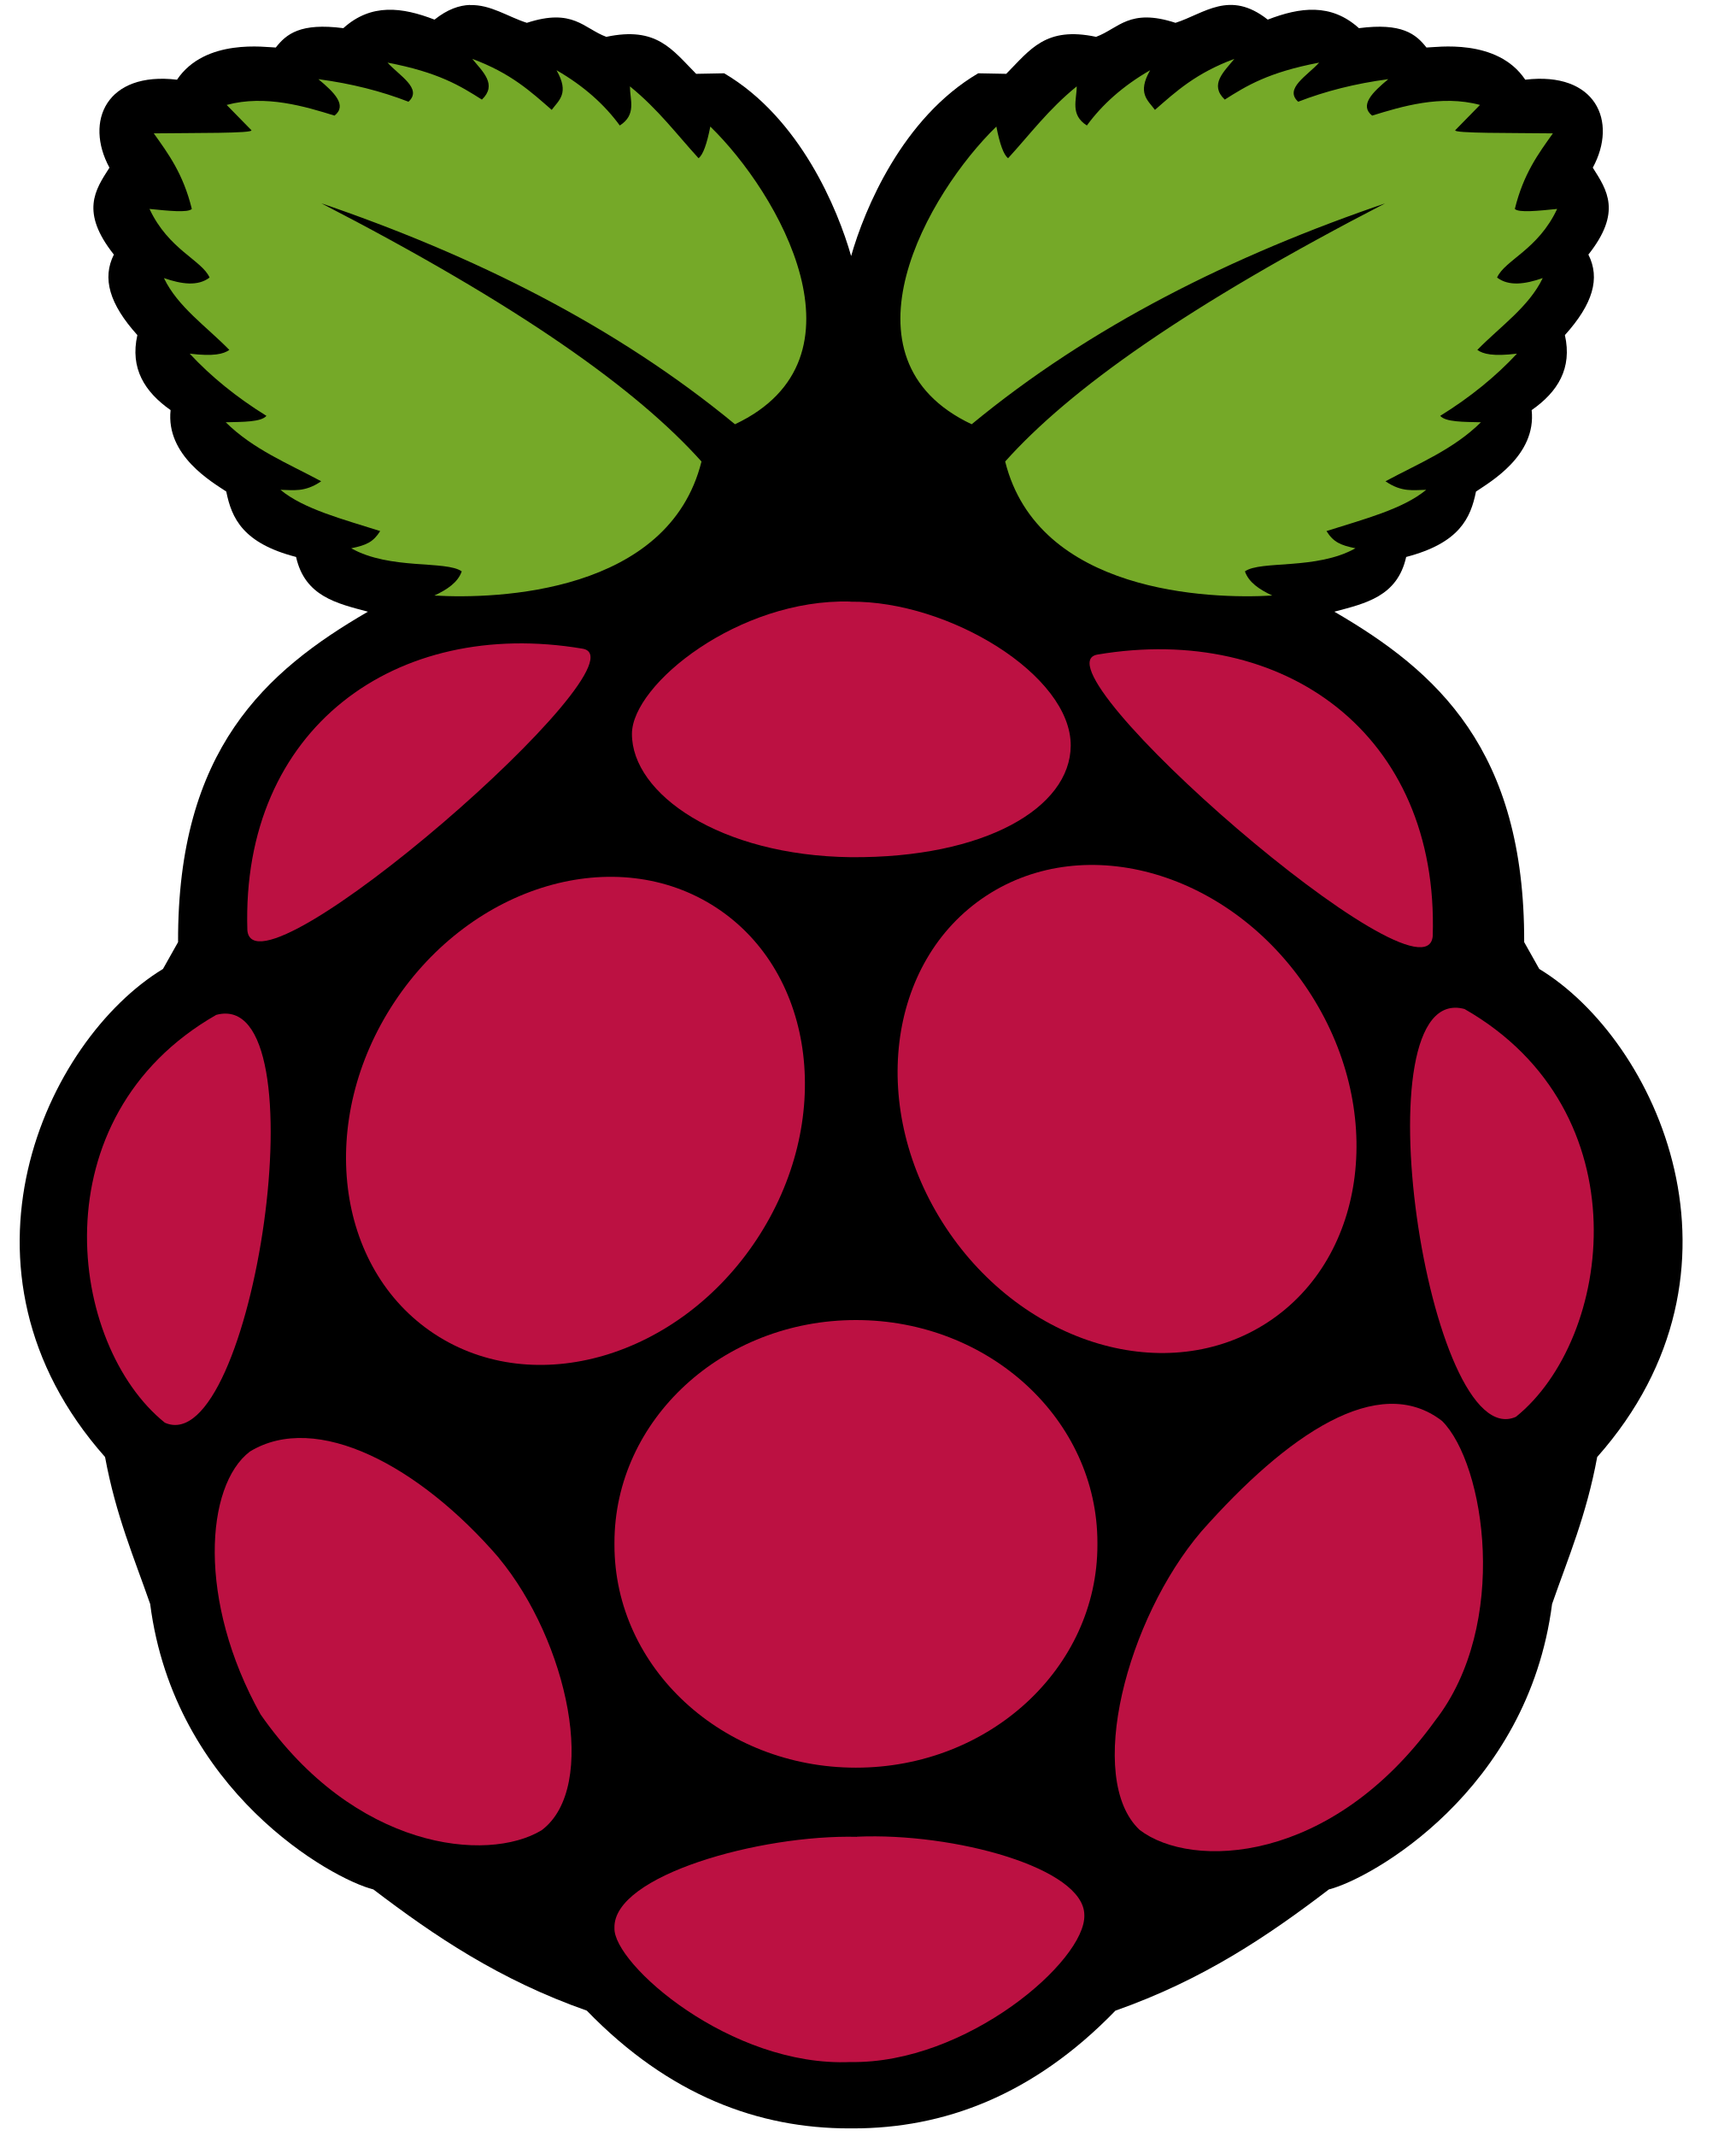
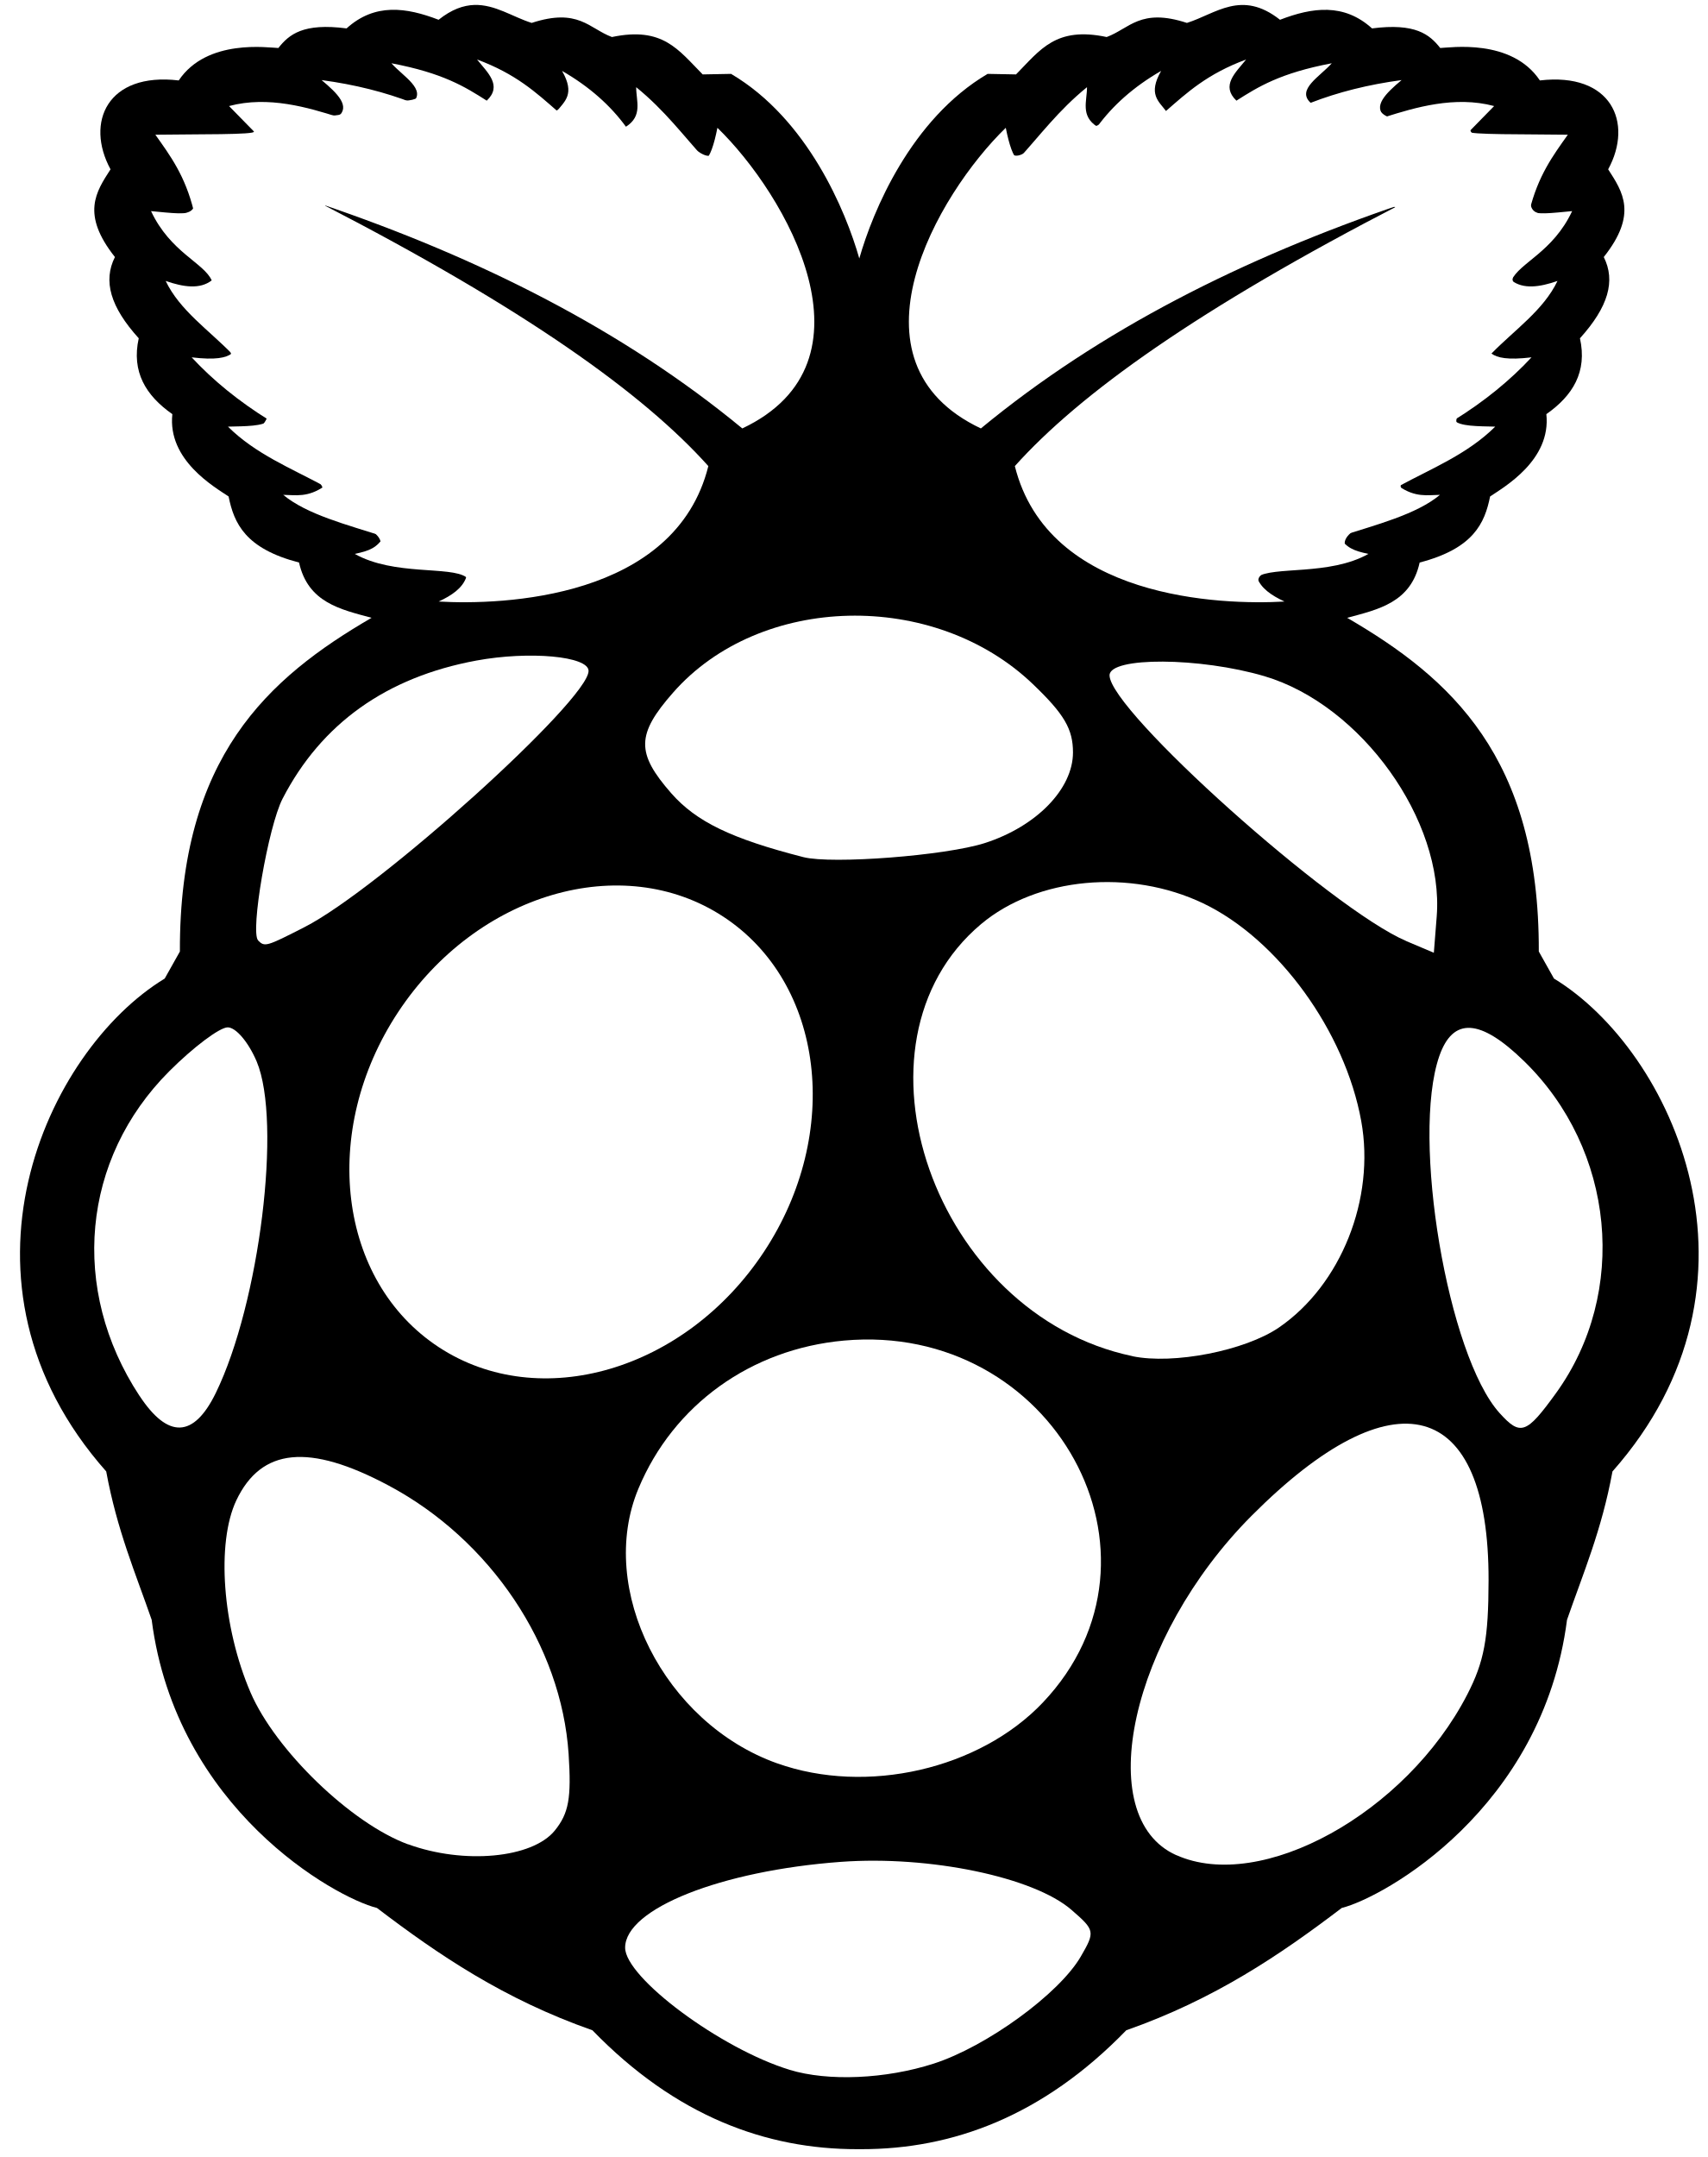
- <svg xmlns="http://www.w3.org/2000/svg" version="1.1" width="13" height="16" viewBox="0 0 13 16">
-   <path fill="rgb(0, 0, 0)" d="M3.52 0.037c-0.080 0.003-0.167 0.032-0.265 0.11-0.241-0.093-0.474-0.125-0.683 0.064-0.322-0.042-0.427 0.044-0.506 0.145-0.071-0.001-0.529-0.073-0.74 0.241-0.528-0.063-0.695 0.311-0.506 0.659-0.108 0.167-0.22 0.332 0.033 0.651-0.089 0.177-0.034 0.37 0.176 0.603-0.056 0.249 0.054 0.425 0.249 0.562-0.037 0.341 0.313 0.54 0.417 0.61 0.040 0.199 0.124 0.387 0.523 0.49 0.066 0.296 0.306 0.348 0.538 0.41-0.768 0.446-1.427 1.034-1.422 2.475l-0.113 0.201c-0.881 0.536-1.673 2.257-0.434 3.656 0.081 0.438 0.217 0.753 0.338 1.101 0.181 1.403 1.36 2.060 1.672 2.138 0.456 0.347 0.942 0.677 1.599 0.908 0.619 0.639 1.291 0.882 1.965 0.882 0.010 0 0.020 0 0.030 0 0.675 0 1.346-0.243 1.965-0.882 0.657-0.231 1.143-0.56 1.599-0.908 0.311-0.078 1.491-0.735 1.672-2.138 0.121-0.348 0.257-0.663 0.338-1.101 1.239-1.399 0.447-3.121-0.434-3.656l-0.113-0.201c0.004-1.441-0.654-2.029-1.422-2.475 0.232-0.062 0.472-0.113 0.538-0.41 0.399-0.104 0.483-0.291 0.523-0.49 0.104-0.071 0.454-0.269 0.417-0.61 0.196-0.137 0.305-0.313 0.249-0.562 0.21-0.233 0.266-0.425 0.176-0.603 0.252-0.318 0.14-0.483 0.033-0.651 0.189-0.348 0.022-0.722-0.506-0.659-0.21-0.314-0.669-0.242-0.74-0.241-0.079-0.101-0.184-0.187-0.506-0.145-0.209-0.189-0.442-0.157-0.683-0.064-0.286-0.226-0.475-0.045-0.691 0.024-0.346-0.113-0.425 0.042-0.595 0.105-0.377-0.080-0.492 0.094-0.673 0.277l-0.21-0.004c-0.569 0.335-0.852 1.018-0.952 1.369-0.1-0.351-0.382-1.034-0.951-1.369l-0.21 0.004c-0.181-0.183-0.296-0.357-0.673-0.277-0.17-0.063-0.249-0.218-0.595-0.105-0.142-0.045-0.272-0.138-0.426-0.133z" />
-   <path fill="rgb(117, 169, 40)" d="M2.386 1.512c1.51 0.778 2.388 1.408 2.869 1.945-0.246 0.987-1.531 1.032-2.001 1.004 0.096-0.045 0.176-0.098 0.205-0.181-0.118-0.084-0.536-0.009-0.828-0.173 0.112-0.023 0.165-0.046 0.217-0.129-0.276-0.088-0.573-0.164-0.747-0.309 0.094 0.001 0.182 0.021 0.305-0.064-0.247-0.133-0.51-0.239-0.715-0.442 0.128-0.003 0.265-0.001 0.305-0.048-0.226-0.14-0.417-0.296-0.575-0.466 0.179 0.022 0.254 0.003 0.297-0.028-0.171-0.175-0.387-0.323-0.49-0.538 0.133 0.046 0.254 0.063 0.342-0.004-0.058-0.131-0.307-0.208-0.45-0.514 0.14 0.014 0.288 0.030 0.317 0-0.065-0.264-0.176-0.413-0.285-0.566 0.299-0.004 0.752 0.001 0.731-0.024l-0.185-0.189c0.292-0.079 0.591 0.013 0.808 0.080 0.097-0.077-0.002-0.174-0.121-0.273 0.248 0.033 0.472 0.090 0.675 0.169 0.108-0.098-0.070-0.196-0.157-0.293 0.383 0.073 0.546 0.175 0.707 0.277 0.117-0.112 0.007-0.208-0.072-0.305 0.289 0.107 0.438 0.245 0.595 0.382 0.053-0.072 0.135-0.124 0.036-0.297 0.205 0.118 0.36 0.258 0.474 0.414 0.127-0.081 0.076-0.191 0.076-0.293 0.213 0.173 0.349 0.358 0.514 0.538 0.033-0.024 0.063-0.107 0.088-0.237 0.509 0.494 1.228 1.737 0.185 2.23-0.888-0.732-1.948-1.264-3.122-1.663z" />
-   <path fill="rgb(117, 169, 40)" d="M10.398 1.512c-1.51 0.779-2.388 1.408-2.868 1.945 0.246 0.987 1.531 1.032 2.001 1.004-0.096-0.045-0.176-0.098-0.205-0.181 0.118-0.084 0.536-0.009 0.828-0.173-0.112-0.023-0.165-0.046-0.217-0.129 0.276-0.088 0.573-0.164 0.747-0.309-0.094 0.001-0.182 0.021-0.305-0.064 0.247-0.133 0.51-0.239 0.715-0.442-0.128-0.003-0.265-0.001-0.305-0.048 0.226-0.14 0.417-0.296 0.575-0.466-0.179 0.022-0.254 0.003-0.297-0.028 0.171-0.175 0.387-0.323 0.49-0.538-0.133 0.046-0.254 0.063-0.342-0.004 0.058-0.131 0.307-0.208 0.45-0.514-0.14 0.014-0.288 0.030-0.317 0 0.065-0.264 0.176-0.413 0.285-0.566-0.299-0.004-0.752 0.001-0.731-0.024l0.185-0.189c-0.292-0.079-0.591 0.013-0.808 0.080-0.097-0.077 0.002-0.174 0.121-0.273-0.248 0.033-0.472 0.090-0.675 0.169-0.108-0.098 0.070-0.196 0.157-0.293-0.383 0.073-0.546 0.175-0.707 0.277-0.117-0.112-0.007-0.208 0.072-0.305-0.289 0.107-0.438 0.245-0.595 0.382-0.053-0.072-0.135-0.124-0.036-0.297-0.205 0.118-0.36 0.258-0.474 0.414-0.127-0.081-0.076-0.191-0.076-0.293-0.213 0.173-0.349 0.358-0.514 0.538-0.033-0.024-0.063-0.107-0.088-0.237-0.509 0.494-1.228 1.737-0.185 2.23 0.887-0.732 1.947-1.264 3.122-1.663z" />
-   <path fill="rgb(188, 17, 66)" d="M8.221 11.564c0 0.003 0 0.006 0 0.009 0 0.921-0.81 1.668-1.809 1.668s-1.809-0.747-1.809-1.668c0-0.003 0-0.006 0-0.009s-0-0.005-0-0.008c0-0.921 0.81-1.668 1.809-1.668s1.809 0.747 1.809 1.668c0 0.003-0 0.006-0 0.009z" />
-   <path fill="rgb(188, 17, 66)" d="M5.366 6.799c0.749 0.491 0.885 1.604 0.302 2.486s-1.663 1.199-2.412 0.708c-0.749-0.491-0.885-1.604-0.302-2.486s1.663-1.199 2.412-0.708z" />
-   <path fill="rgb(188, 17, 66)" d="M7.388 6.71c-0.749 0.491-0.885 1.604-0.302 2.486s1.663 1.199 2.412 0.708c0.749-0.491 0.885-1.604 0.302-2.486s-1.663-1.199-2.412-0.708z" />
-   <path fill="rgb(188, 17, 66)" d="M1.62 7.602c0.809-0.217 0.273 3.347-0.385 3.055-0.724-0.582-0.957-2.288 0.385-3.055z" />
-   <path fill="rgb(188, 17, 66)" d="M10.971 7.558c-0.809-0.217-0.273 3.348 0.385 3.055 0.724-0.583 0.957-2.288-0.385-3.055z" />
-   <path fill="rgb(188, 17, 66)" d="M8.222 4.903c1.396-0.236 2.558 0.594 2.511 2.108-0.046 0.58-3.026-2.022-2.511-2.108z" />
-   <path fill="rgb(188, 17, 66)" d="M4.364 4.859c-1.396-0.236-2.558 0.594-2.511 2.108 0.046 0.58 3.026-2.022 2.511-2.108z" />
-   <path fill="rgb(188, 17, 66)" d="M6.369 4.506c-0.833-0.022-1.633 0.619-1.635 0.99-0.002 0.451 0.659 0.913 1.641 0.925 1.003 0.007 1.643-0.37 1.646-0.835 0.004-0.528-0.912-1.087-1.651-1.079z" />
-   <path fill="rgb(188, 17, 66)" d="M6.42 13.758c0.727-0.032 1.702 0.234 1.703 0.587 0.012 0.342-0.884 1.116-1.752 1.101-0.898 0.039-1.779-0.736-1.768-1.004-0.013-0.394 1.094-0.701 1.816-0.683z" />
-   <path fill="rgb(188, 17, 66)" d="M3.736 11.669c0.517 0.623 0.753 1.718 0.321 2.041-0.408 0.246-1.4 0.145-2.105-0.868-0.475-0.85-0.414-1.715-0.080-1.969 0.499-0.304 1.271 0.107 1.864 0.795z" />
-   <path fill="rgb(188, 17, 66)" d="M9 11.471c-0.56 0.656-0.871 1.851-0.463 2.236 0.39 0.299 1.438 0.257 2.213-0.817 0.562-0.721 0.374-1.926 0.053-2.246-0.477-0.369-1.162 0.103-1.802 0.826z" />
+ <svg xmlns="http://www.w3.org/2000/svg" version="1.1" width="19" height="24" viewBox="0 0 19 24">
+   <path fill="rgb(0, 0, 0)" d="M5.279 0.055c-0.121 0.004-0.251 0.048-0.398 0.165-0.361-0.139-0.711-0.188-1.024 0.096-0.483-0.063-0.64 0.067-0.759 0.218-0.106-0.002-0.794-0.109-1.109 0.361-0.793-0.094-1.043 0.466-0.759 0.989-0.162 0.251-0.33 0.498 0.049 0.976-0.134 0.266-0.051 0.555 0.265 0.904-0.083 0.374 0.080 0.638 0.374 0.844-0.055 0.512 0.469 0.81 0.626 0.916 0.060 0.298 0.185 0.58 0.784 0.735 0.099 0.445 0.459 0.521 0.807 0.615-1.152 0.67-2.14 1.551-2.133 3.713l-0.169 0.301c-1.321 0.803-2.51 3.385-0.651 5.484 0.121 0.657 0.325 1.129 0.506 1.651 0.271 2.104 2.041 3.090 2.507 3.206 0.684 0.521 1.412 1.015 2.398 1.361 0.929 0.958 1.936 1.324 2.948 1.323 0.015 0 0.030 0 0.045 0 1.012 0.001 2.019-0.365 2.948-1.323 0.986-0.346 1.714-0.841 2.398-1.361 0.467-0.117 2.236-1.102 2.507-3.206 0.181-0.522 0.385-0.994 0.506-1.651 1.858-2.099 0.67-4.681-0.651-5.484l-0.169-0.301c0.007-2.162-0.981-3.043-2.133-3.713 0.349-0.093 0.709-0.17 0.807-0.615 0.599-0.156 0.724-0.437 0.784-0.735 0.157-0.106 0.681-0.404 0.626-0.916 0.294-0.206 0.457-0.47 0.374-0.844 0.315-0.349 0.399-0.638 0.265-0.904 0.379-0.478 0.211-0.725 0.049-0.976 0.284-0.522 0.033-1.082-0.76-0.989-0.315-0.471-1.003-0.364-1.109-0.361-0.119-0.151-0.276-0.28-0.759-0.218-0.313-0.283-0.663-0.235-1.024-0.096-0.429-0.338-0.712-0.067-1.036 0.035-0.519-0.17-0.638 0.063-0.893 0.157-0.566-0.12-0.738 0.141-1.009 0.416l-0.316-0.006c-0.854 0.503-1.278 1.528-1.428 2.054-0.15-0.527-0.574-1.551-1.427-2.054l-0.316 0.006c-0.272-0.275-0.444-0.535-1.010-0.416-0.255-0.095-0.373-0.327-0.893-0.157-0.213-0.067-0.408-0.207-0.639-0.2z" />
+   <path fill="rgb(255, 255, 255)" d="M3.58 2.269c2.265 1.168 3.582 2.112 4.303 2.917-0.369 1.481-2.297 1.548-3.001 1.507 0.144-0.067 0.265-0.148 0.307-0.271-0.177-0.126-0.804-0.013-1.241-0.259 0.168-0.035 0.247-0.069 0.325-0.193-0.414-0.132-0.859-0.246-1.121-0.464 0.141 0.002 0.273 0.032 0.458-0.096-0.37-0.2-0.766-0.358-1.073-0.663 0.192-0.005 0.398-0.002 0.458-0.072-0.339-0.21-0.625-0.444-0.862-0.699 0.268 0.032 0.381 0.005 0.446-0.042-0.256-0.262-0.581-0.484-0.735-0.808 0.199 0.069 0.381 0.095 0.512-0.006-0.087-0.196-0.46-0.312-0.675-0.771 0.209 0.020 0.432 0.046 0.476 0-0.097-0.396-0.264-0.619-0.428-0.85 0.448-0.007 1.128 0.002 1.097-0.036l-0.277-0.283c0.438-0.118 0.886 0.019 1.211 0.121 0.146-0.115-0.003-0.261-0.181-0.41 0.372 0.050 0.708 0.135 1.012 0.253 0.162-0.147-0.105-0.293-0.235-0.44 0.575 0.109 0.819 0.262 1.061 0.416 0.176-0.168 0.010-0.311-0.108-0.458 0.434 0.161 0.657 0.368 0.892 0.573 0.080-0.108 0.203-0.186 0.054-0.446 0.308 0.177 0.54 0.387 0.711 0.621 0.19-0.121 0.113-0.287 0.114-0.44 0.32 0.26 0.523 0.537 0.771 0.808 0.050-0.036 0.094-0.16 0.133-0.356 0.763 0.74 1.842 2.605 0.277 3.345-1.331-1.098-2.921-1.896-4.683-2.495z" />
+   <path fill="rgb(255, 255, 255)" d="M15.597 2.269c-2.265 1.168-3.581 2.112-4.303 2.917 0.369 1.481 2.297 1.548 3.001 1.507-0.144-0.067-0.265-0.148-0.307-0.271 0.177-0.126 0.804-0.013 1.241-0.259-0.168-0.035-0.247-0.069-0.325-0.193 0.414-0.132 0.859-0.246 1.121-0.464-0.141 0.002-0.273 0.032-0.458-0.096 0.37-0.2 0.766-0.358 1.073-0.663-0.192-0.005-0.398-0.002-0.458-0.072 0.339-0.21 0.625-0.444 0.862-0.699-0.268 0.032-0.381 0.005-0.446-0.042 0.256-0.262 0.581-0.484 0.735-0.808-0.199 0.069-0.381 0.095-0.512-0.006 0.087-0.196 0.46-0.312 0.675-0.771-0.209 0.020-0.432 0.046-0.476 0 0.097-0.396 0.264-0.619 0.428-0.85-0.448-0.007-1.128 0.002-1.097-0.036l0.277-0.283c-0.438-0.118-0.886 0.019-1.211 0.121-0.146-0.115 0.003-0.261 0.181-0.41-0.372 0.050-0.708 0.135-1.012 0.253-0.162-0.147 0.105-0.293 0.235-0.44-0.575 0.109-0.819 0.262-1.061 0.416-0.176-0.168-0.010-0.311 0.108-0.458-0.434 0.161-0.657 0.368-0.892 0.573-0.080-0.108-0.203-0.186-0.054-0.446-0.308 0.177-0.54 0.387-0.711 0.621-0.19-0.121-0.113-0.287-0.114-0.44-0.32 0.26-0.523 0.537-0.771 0.808-0.050-0.036-0.094-0.16-0.133-0.356-0.763 0.74-1.842 2.605-0.277 3.345 1.331-1.098 2.921-1.896 4.683-2.495z" />
+   <path fill="rgb(0, 0, 0)" d="M12.331 17.345c0 0.004 0 0.009 0 0.013 0 1.382-1.215 2.502-2.713 2.502s-2.713-1.12-2.713-2.502c0-0.005 0-0.009 0-0.014-0-0.003-0-0.008-0-0.012 0-1.382 1.215-2.502 2.713-2.502s2.713 1.12 2.713 2.502c0 0.005-0 0.009-0 0.014z" />
+   <path fill="rgb(255, 255, 255)" d="M8.049 10.199c1.124 0.736 1.327 2.406 0.453 3.729s-2.494 1.798-3.618 1.062c-1.124-0.736-1.327-2.406-0.453-3.729s2.494-1.798 3.618-1.062z" />
+   <path fill="rgb(0, 0, 0)" d="M11.083 10.066c-1.124 0.736-1.327 2.406-0.453 3.729s2.494 1.798 3.618 1.062c1.124-0.736 1.327-2.406 0.453-3.729s-2.494-1.798-3.618-1.062z" />
+   <path fill="rgb(0, 0, 0)" d="M2.43 11.403c1.214-0.325 0.41 5.021-0.578 4.582-1.086-0.874-1.436-3.432 0.578-4.582z" />
+   <path fill="rgb(0, 0, 0)" d="M16.456 11.336c-1.214-0.325-0.41 5.021 0.578 4.583 1.086-0.874 1.436-3.433-0.578-4.583z" />
+   <path fill="rgb(0, 0, 0)" d="M12.332 7.355c2.094-0.354 3.837 0.891 3.767 3.162-0.069 0.871-4.539-3.032-3.767-3.162z" />
+   <path fill="rgb(0, 0, 0)" d="M6.545 7.288c-2.095-0.354-3.837 0.891-3.767 3.162 0.069 0.871 4.539-3.032 3.767-3.162z" />
+   <path fill="rgb(0, 0, 0)" d="M9.554 6.759c-1.25-0.033-2.45 0.928-2.453 1.485-0.003 0.677 0.988 1.37 2.461 1.387 1.504 0.011 2.464-0.555 2.469-1.253 0.005-0.791-1.368-1.631-2.477-1.619z" />
+   <path fill="rgb(0, 0, 0)" d="M9.63 20.637c1.090-0.048 2.552 0.351 2.555 0.88 0.018 0.513-1.326 1.674-2.628 1.651-1.348 0.058-2.669-1.104-2.652-1.507-0.020-0.591 1.641-1.052 2.724-1.024z" />
+   <path fill="rgb(0, 0, 0)" d="M5.605 17.503c0.776 0.935 1.13 2.577 0.482 3.061-0.613 0.37-2.1 0.217-3.158-1.302-0.713-1.275-0.621-2.572-0.121-2.953 0.749-0.456 1.906 0.16 2.796 1.193z" />
+   <path fill="rgb(0, 0, 0)" d="M13.501 17.207c-0.84 0.983-1.307 2.777-0.695 3.355 0.586 0.449 2.158 0.386 3.319-1.225 0.843-1.082 0.561-2.889 0.079-3.369-0.715-0.553-1.743 0.155-2.703 1.24z" />
+   <path fill="rgb(255, 255, 255)" d="M12.602 15.089c-2.203-0.462-3.261-3.48-1.685-4.806 0.622-0.523 1.659-0.62 2.473-0.232 0.834 0.399 1.578 1.423 1.759 2.423 0.157 0.865-0.225 1.822-0.915 2.296-0.378 0.259-1.176 0.415-1.631 0.32z" />
+   <path fill="rgb(255, 255, 255)" d="M8.649 19.62c-1.258-0.448-2.011-1.939-1.544-3.057 0.389-0.932 1.252-1.553 2.287-1.647 2.331-0.211 3.763 2.394 2.214 4.027-0.705 0.743-1.963 1.031-2.956 0.677v0z" />
+   <path fill="rgb(255, 255, 255)" d="M13.091 20.642c-0.95-0.425-0.506-2.428 0.837-3.776 1.589-1.595 2.642-1.309 2.638 0.717-0.001 0.649-0.049 0.906-0.237 1.271-0.68 1.319-2.293 2.21-3.238 1.787z" />
+   <path fill="rgb(255, 255, 255)" d="M16.689 15.723c-0.577-0.638-0.987-3.065-0.671-3.973 0.152-0.435 0.455-0.418 0.941 0.055 1.014 0.985 1.167 2.577 0.356 3.698-0.328 0.453-0.394 0.477-0.626 0.22z" />
+   <path fill="rgb(255, 255, 255)" d="M15.653 10.472c-0.832-0.353-3.305-2.567-3.305-2.958 0-0.208 1.009-0.202 1.725 0.010 1.077 0.32 1.999 1.607 1.916 2.672l-0.032 0.405-0.305-0.129z" />
+   <path fill="rgb(255, 255, 255)" d="M8.941 9.537c-0.801-0.205-1.192-0.394-1.47-0.71-0.393-0.448-0.39-0.655 0.020-1.121 0.968-1.102 2.905-1.147 4.005-0.093 0.348 0.333 0.445 0.499 0.445 0.759 0 0.406-0.406 0.823-0.98 1.008-0.434 0.14-1.701 0.238-2.020 0.157z" />
+   <path fill="rgb(255, 255, 255)" d="M2.873 10.464c-0.091-0.091 0.112-1.269 0.272-1.578 0.432-0.836 1.156-1.351 2.155-1.536 0.591-0.109 1.25-0.049 1.25 0.115 0 0.324-2.332 2.428-3.16 2.85-0.428 0.219-0.444 0.223-0.518 0.149z" />
+   <path fill="rgb(255, 255, 255)" d="M1.551 15.529c-0.777-1.183-0.643-2.635 0.334-3.611 0.268-0.268 0.56-0.487 0.649-0.487 0.092 0 0.232 0.166 0.323 0.381 0.281 0.67 0.032 2.686-0.455 3.686-0.246 0.504-0.533 0.514-0.851 0.030v0z" />
+   <path fill="rgb(255, 255, 255)" d="M4.541 20.521c-0.631-0.231-1.476-1.046-1.753-1.69-0.313-0.728-0.382-1.663-0.158-2.137 0.278-0.585 0.81-0.637 1.695-0.165 1.134 0.604 1.923 1.781 2.003 2.987 0.032 0.491 0.002 0.659-0.154 0.852-0.25 0.308-1.012 0.379-1.633 0.152v0z" />
+   <path fill="rgb(255, 255, 255)" d="M8.788 23.030c-0.765-0.233-1.831-1.025-1.831-1.359 0-0.433 1.068-0.857 2.402-0.955 0.986-0.072 2.144 0.169 2.565 0.534 0.262 0.227 0.265 0.242 0.103 0.521-0.241 0.414-1.047 1-1.636 1.19-0.534 0.172-1.175 0.2-1.604 0.069z" />
+   <path fill="rgb(255, 255, 255)" d="M5.185 6.517c0.050-0.131-0.038-0.175-0.457-0.231-0.384-0.051-0.512-0.109-0.492-0.223 0.018-0.102-0.128-0.206-0.431-0.309-0.252-0.085-0.4-0.174-0.331-0.197 0.223-0.074 0.138-0.21-0.278-0.443-0.33-0.185-0.382-0.254-0.284-0.372 0.094-0.114 0.086-0.164-0.037-0.233-0.086-0.048-0.267-0.18-0.402-0.292-0.204-0.17-0.215-0.205-0.067-0.207 0.252-0.005 0.223-0.099-0.147-0.482-0.305-0.314-0.311-0.335-0.102-0.335 0.3 0 0.282-0.082-0.102-0.478-0.305-0.314-0.311-0.335-0.102-0.335 0.264 0 0.278-0.108 0.068-0.514l-0.155-0.3h0.443c0.513 0 0.628-0.073 0.451-0.287-0.11-0.134-0.074-0.144 0.281-0.084 0.76 0.13 0.815 0.126 0.785-0.054-0.024-0.148 0.020-0.157 0.332-0.071 0.371 0.102 0.609 0.045 0.506-0.121-0.081-0.131 0.003-0.119 0.427 0.058 0.446 0.187 0.42 0.187 0.46-0.010 0.028-0.138 0.077-0.127 0.326 0.069 0.279 0.22 0.3 0.222 0.426 0.049 0.125-0.171 0.15-0.164 0.406 0.109 0.248 0.265 0.282 0.276 0.385 0.116s0.143-0.145 0.45 0.151c0.259 0.251 0.357 0.295 0.421 0.19 0.063-0.103 0.149-0.051 0.346 0.207 0.703 0.922 0.868 1.878 0.416 2.415-0.145 0.172-0.324 0.313-0.397 0.313s-0.569-0.291-1.101-0.646c-0.898-0.6-2.734-1.494-3.394-1.653-0.396-0.095-0.322-0.040 0.833 0.624 1.309 0.751 2.353 1.472 2.799 1.932l0.353 0.365-0.216 0.376c-0.274 0.477-1.095 0.91-1.896 1-0.511 0.057-0.579 0.045-0.525-0.096v0z" />
+   <path fill="rgb(255, 255, 255)" d="M12.881 6.494c-0.294-0.079-0.65-0.219-0.791-0.312-0.307-0.201-0.658-0.673-0.658-0.885 0-0.345 1.792-1.683 3.437-2.567 0.408-0.219 0.702-0.412 0.654-0.428-0.317-0.106-2.996 1.201-4.026 1.964-0.556 0.412-0.612 0.431-0.823 0.293-0.524-0.343-0.608-1.196-0.2-2.012 0.334-0.668 0.661-1.032 0.769-0.856 0.057 0.092 0.175 0.034 0.425-0.209 0.292-0.283 0.357-0.31 0.411-0.168 0.056 0.146 0.108 0.132 0.395-0.11 0.276-0.232 0.336-0.251 0.363-0.111 0.042 0.214 0.076 0.211 0.489-0.044 0.291-0.18 0.343-0.187 0.343-0.051 0 0.196 0.076 0.197 0.407 0.008 0.344-0.197 0.517-0.191 0.438 0.014-0.055 0.144-0.011 0.157 0.318 0.095 0.29-0.054 0.41-0.033 0.499 0.088 0.095 0.129 0.185 0.14 0.473 0.057 0.52-0.15 0.766-0.136 0.624 0.034-0.163 0.197-0.039 0.27 0.455 0.27h0.435l-0.146 0.28c-0.188 0.36-0.186 0.534 0.005 0.534 0.221 0 0.188 0.135-0.102 0.407-0.313 0.294-0.322 0.407-0.030 0.407 0.202 0 0.185 0.040-0.173 0.407-0.331 0.339-0.364 0.407-0.199 0.411 0.163 0.003 0.131 0.064-0.176 0.335-0.318 0.281-0.35 0.346-0.215 0.432 0.131 0.083 0.074 0.146-0.313 0.351-0.401 0.212-0.449 0.268-0.314 0.367 0.134 0.098 0.089 0.14-0.278 0.265-0.287 0.097-0.428 0.201-0.411 0.302 0.020 0.114-0.108 0.172-0.492 0.223-0.396 0.053-0.505 0.104-0.462 0.217 0.074 0.192-0.398 0.188-1.132-0.009v0z" />
</svg>
